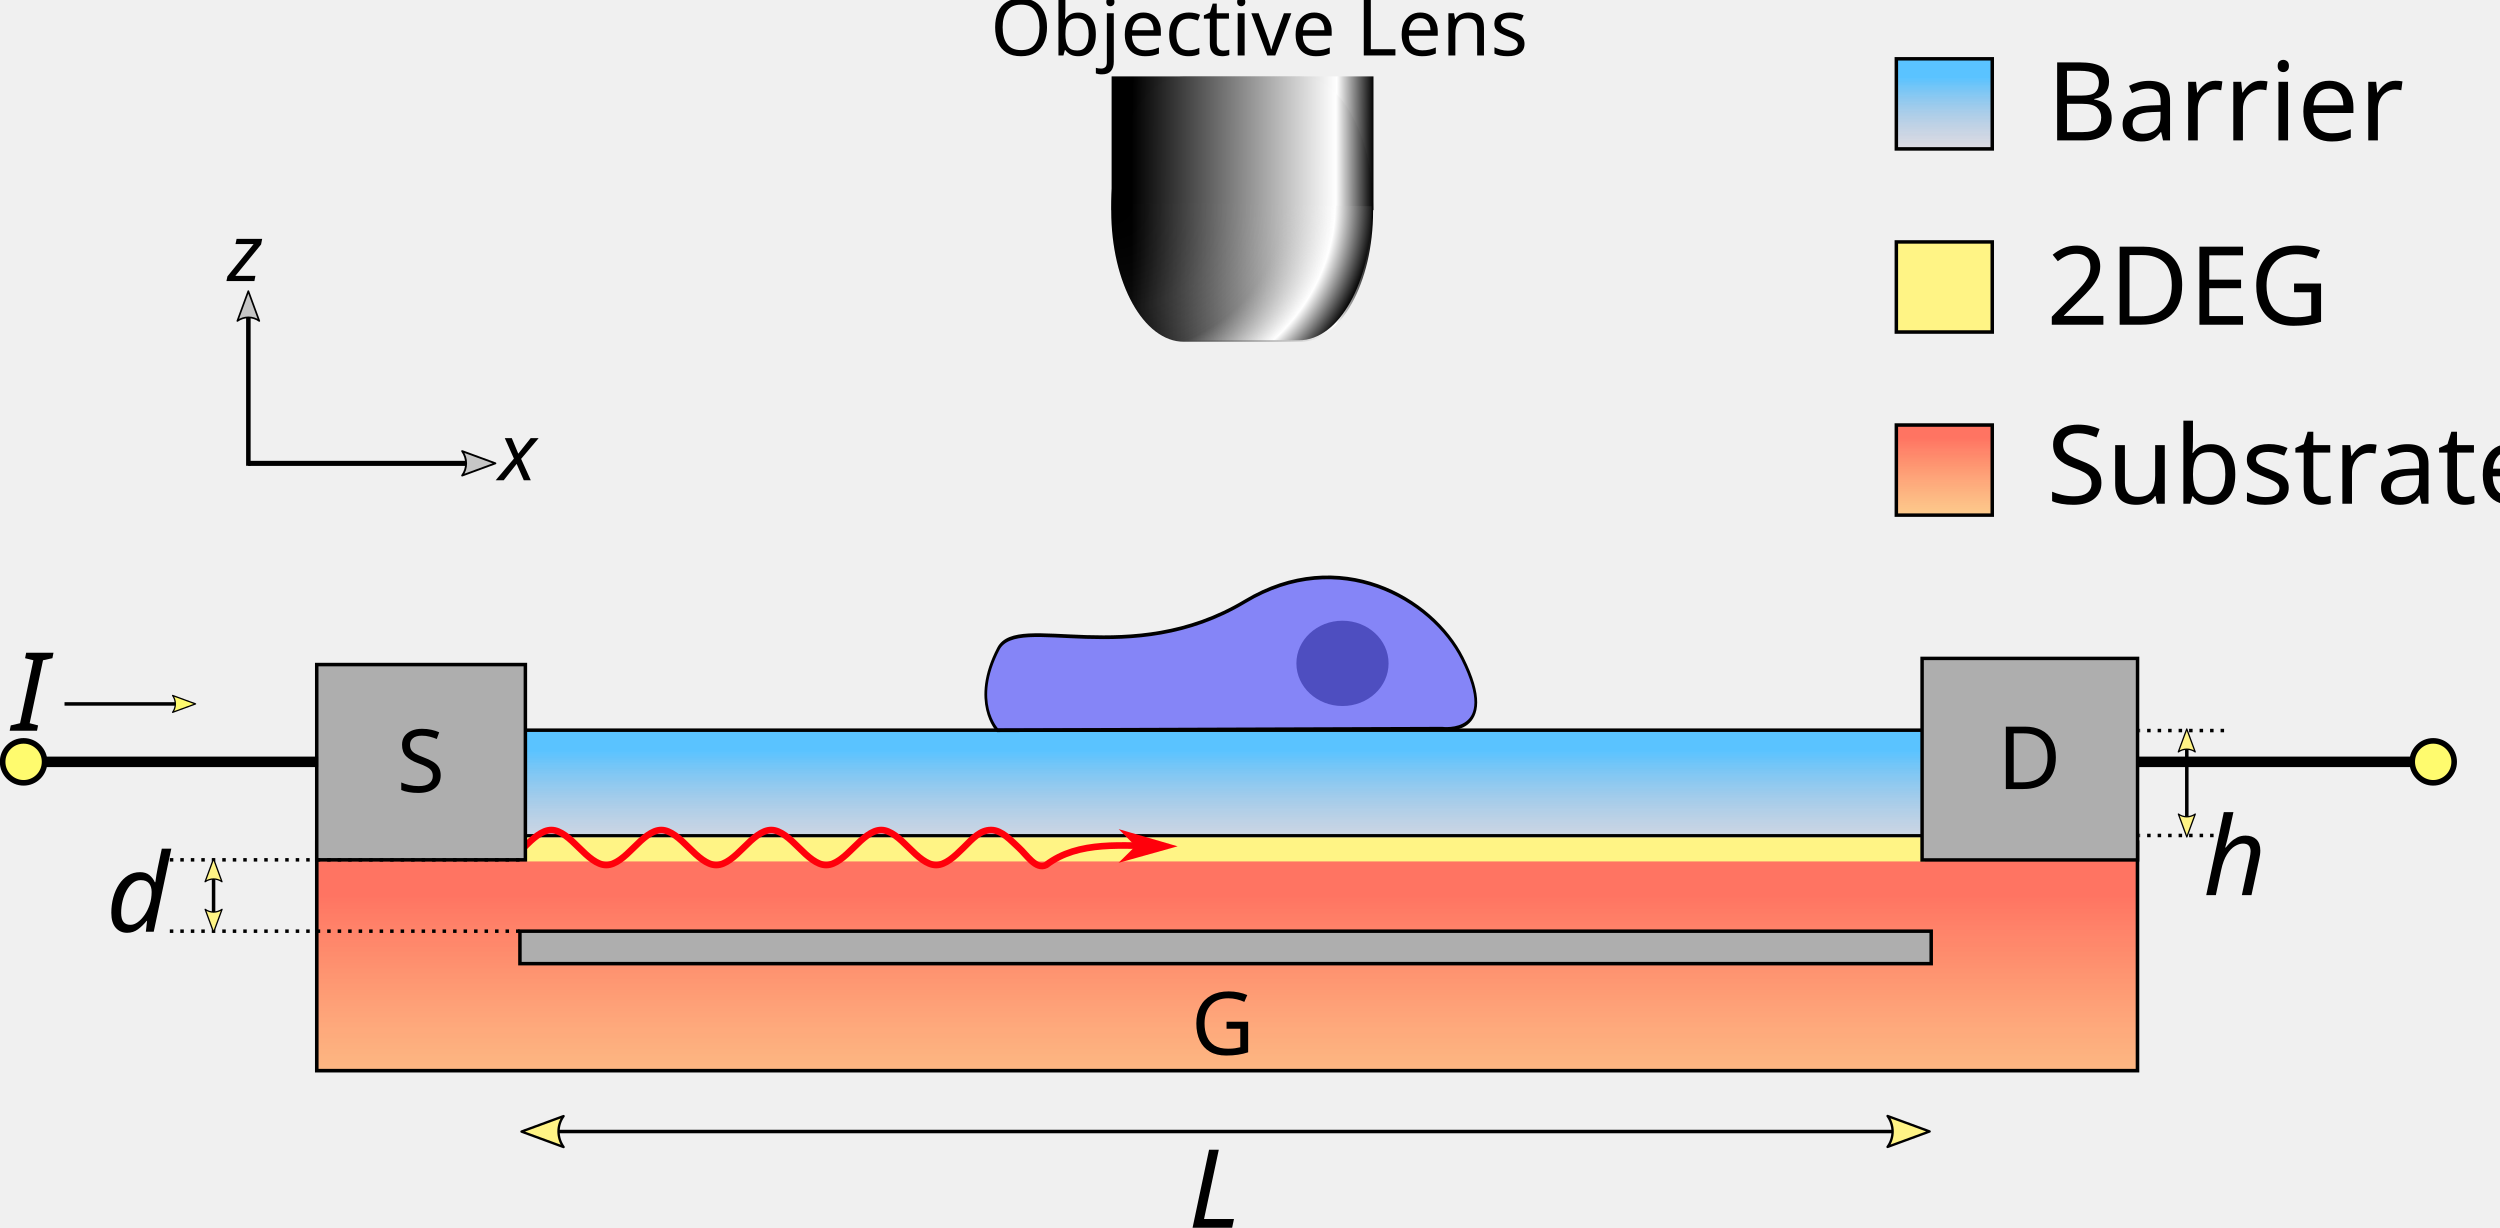
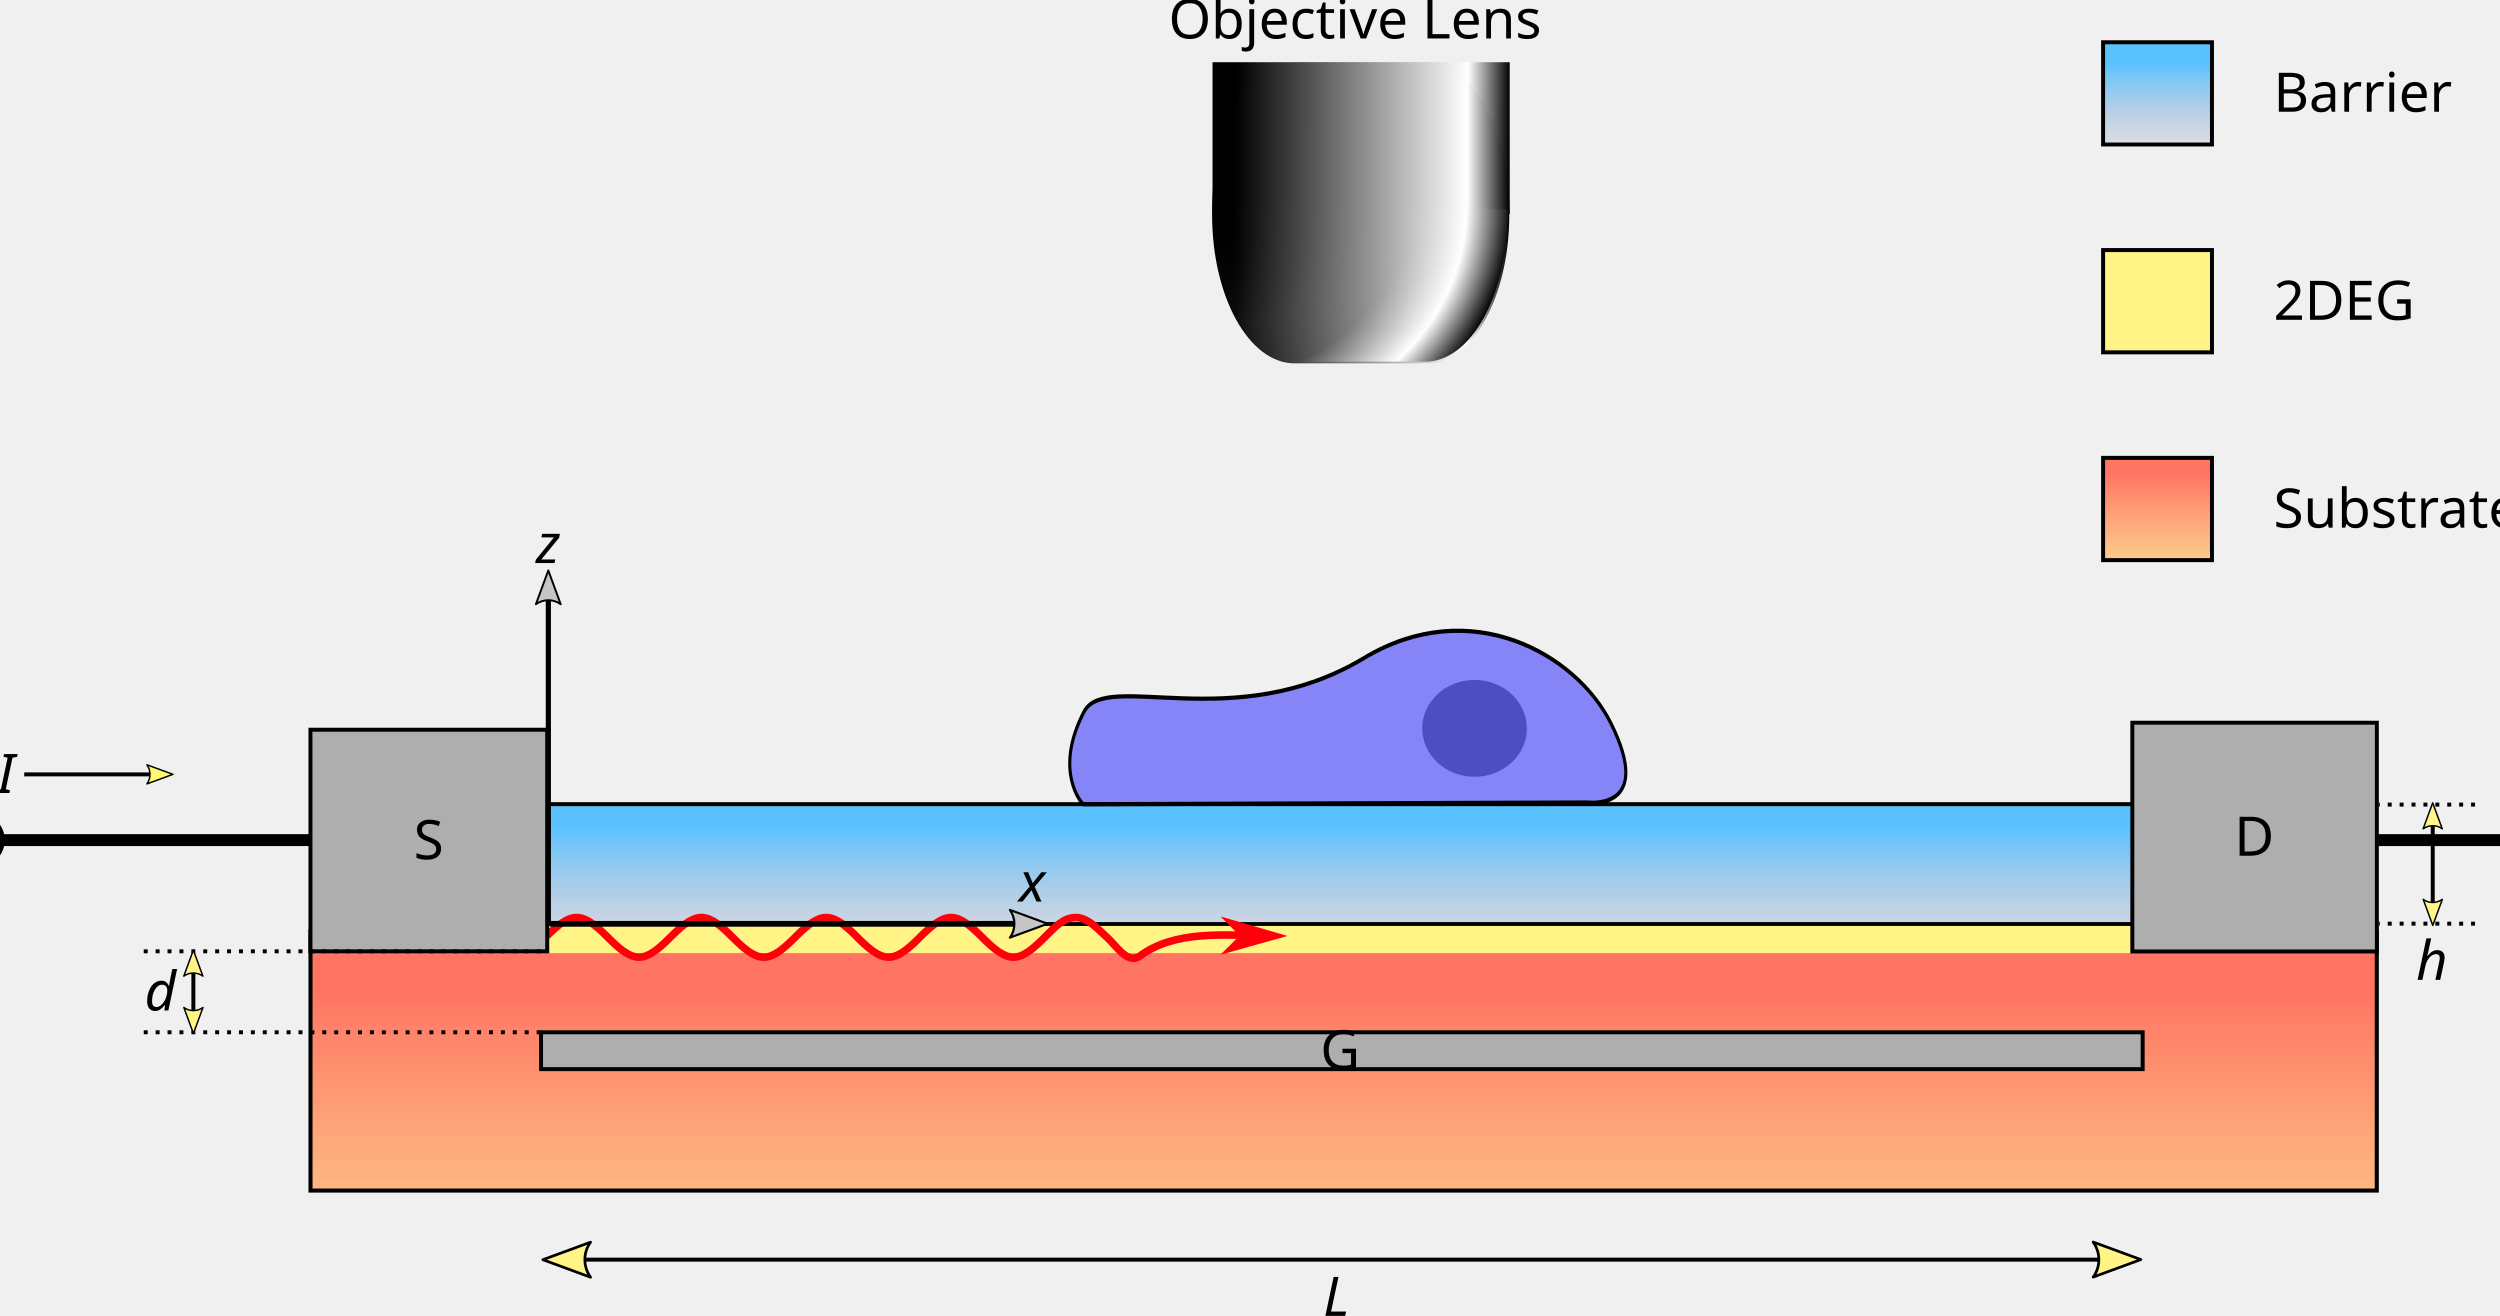
- <svg xmlns="http://www.w3.org/2000/svg" xmlns:xlink="http://www.w3.org/1999/xlink" width="201.762mm" height="99.086mm" viewBox="0 0 714.905 351.09" id="svg2" version="1.1">
+ <svg xmlns="http://www.w3.org/2000/svg" xmlns:xlink="http://www.w3.org/1999/xlink" width="177.784mm" height="93.577mm" viewBox="0 0 629.945 331.572" id="svg2" version="1.1">
  <defs id="defs4">
    <marker style="overflow:visible" id="marker27118" refX="0" refY="0" orient="auto">
      <path transform="scale(-0.6,-0.6)" d="M 8.719,4.034 -2.207,0.016 8.719,-4.002 c -1.745,2.372 -1.735,5.617 -6e-7,8.035 z" style="fill:#fff485;fill-opacity:1;fill-rule:evenodd;stroke:#000000;stroke-width:0.625;stroke-linejoin:round;stroke-opacity:1" id="path27120" />
    </marker>
    <marker style="overflow:visible" id="marker27114" refX="0" refY="0" orient="auto">
      <path transform="scale(0.6,0.6)" d="M 8.719,4.034 -2.207,0.016 8.719,-4.002 c -1.745,2.372 -1.735,5.617 -6e-7,8.035 z" style="fill:#fff485;fill-opacity:1;fill-rule:evenodd;stroke:#000000;stroke-width:0.625;stroke-linejoin:round;stroke-opacity:1" id="path27116" />
    </marker>
-     <marker orient="auto" refY="0.0" refX="0.0" id="Arrow2Lend" style="overflow:visible;">
-       <path id="path4307" style="fill-rule:evenodd;stroke-width:0.625;stroke-linejoin:round;stroke:#000000;stroke-opacity:1;fill:#fff485;fill-opacity:1" d="M 8.719,4.034 L -2.207,0.016 L 8.719,-4.002 C 6.973,-1.63 6.983,1.616 8.719,4.034 z " transform="scale(1.1) rotate(180) translate(1,0)" />
+     <marker orient="auto" refY="0" refX="0" id="Arrow2Lend" style="overflow:visible">
+       <path id="path4307" style="fill:#fff485;fill-opacity:1;fill-rule:evenodd;stroke:#000000;stroke-width:0.625;stroke-linejoin:round;stroke-opacity:1" d="M 8.719,4.034 -2.207,0.016 8.719,-4.002 c -1.745,2.372 -1.735,5.617 -6e-7,8.035 z" transform="matrix(-1.1,0,0,-1.1,-1.1,0)" />
    </marker>
-     <marker orient="auto" refY="0.0" refX="0.0" id="Arrow2Lstart" style="overflow:visible">
-       <path id="path4304" style="fill-rule:evenodd;stroke-width:0.625;stroke-linejoin:round;stroke:#000000;stroke-opacity:1;fill:#fff485;fill-opacity:1" d="M 8.719,4.034 L -2.207,0.016 L 8.719,-4.002 C 6.973,-1.63 6.983,1.616 8.719,4.034 z " transform="scale(1.1) translate(1,0)" />
+     <marker orient="auto" refY="0" refX="0" id="Arrow2Lstart" style="overflow:visible">
+       <path id="path4304" style="fill:#fff485;fill-opacity:1;fill-rule:evenodd;stroke:#000000;stroke-width:0.625;stroke-linejoin:round;stroke-opacity:1" d="M 8.719,4.034 -2.207,0.016 8.719,-4.002 c -1.745,2.372 -1.735,5.617 -6e-7,8.035 z" transform="matrix(1.1,0,0,1.1,1.1,0)" />
    </marker>
    <marker style="overflow:visible" id="marker8989" refX="0" refY="0" orient="auto">
      <path transform="scale(-0.6,-0.6)" d="M 8.719,4.034 -2.207,0.016 8.719,-4.002 c -1.745,2.372 -1.735,5.617 -6e-7,8.035 z" style="fill:#fffb6e;fill-opacity:1;fill-rule:evenodd;stroke:#000000;stroke-width:0.625;stroke-linejoin:round;stroke-opacity:1" id="path8991" />
    </marker>
    <marker style="overflow:visible" id="marker8355" refX="0" refY="0" orient="auto">
      <path transform="matrix(0.4,0,0,0.4,2.96,0.4)" style="fill:#fffb6e;fill-opacity:1;fill-rule:evenodd;stroke:#000000;stroke-width:1pt;stroke-opacity:1" d="m -2.5,-1 c 0,2.76 -2.24,5 -5,5 -2.76,0 -5,-2.24 -5,-5 0,-2.76 2.24,-5 5,-5 2.76,0 5,2.24 5,5 z" id="path8357" />
    </marker>
    <marker orient="auto" refY="0" refX="0" id="DotM" style="overflow:visible">
      <path id="path7659" d="m -2.5,-1 c 0,2.76 -2.24,5 -5,5 -2.76,0 -5,-2.24 -5,-5 0,-2.76 2.24,-5 5,-5 2.76,0 5,2.24 5,5 z" style="fill:#fffb6e;fill-opacity:1;fill-rule:evenodd;stroke:#000000;stroke-width:1pt;stroke-opacity:1" transform="matrix(0.4,0,0,0.4,2.96,0.4)" />
    </marker>
    <linearGradient id="linearGradient11605">
      <stop id="stop11607" offset="0" style="stop-color:#ff7462;stop-opacity:1" />
      <stop id="stop11609" offset="1" style="stop-color:#fff485;stop-opacity:0.725" />
    </linearGradient>
    <linearGradient id="linearGradient11599">
      <stop id="stop11601" offset="0" style="stop-color:#5ac3ff;stop-opacity:1" />
      <stop id="stop11603" offset="1" style="stop-color:#edb1b1;stop-opacity:0;" />
    </linearGradient>
    <marker orient="auto" refY="0" refX="0" id="Arrow2Mstart" style="overflow:visible">
      <path id="path7517" style="fill:#fff485;fill-opacity:1;fill-rule:evenodd;stroke:#000000;stroke-width:0.625;stroke-linejoin:round;stroke-opacity:1" d="M 8.719,4.034 -2.207,0.016 8.719,-4.002 c -1.745,2.372 -1.735,5.617 -6e-7,8.035 z" transform="scale(0.6,0.6)" />
    </marker>
    <marker orient="auto" refY="0" refX="0" id="Arrow2Mend" style="overflow:visible">
      <path id="path7520" style="fill:#fff485;fill-opacity:1;fill-rule:evenodd;stroke:#000000;stroke-width:0.625;stroke-linejoin:round;stroke-opacity:1" d="M 8.719,4.034 -2.207,0.016 8.719,-4.002 c -1.745,2.372 -1.735,5.617 -6e-7,8.035 z" transform="scale(-0.6,-0.6)" />
    </marker>
    <marker style="overflow:visible" id="marker9013" refX="0" refY="0" orient="auto">
      <path transform="matrix(-0.4,0,0,-0.4,-4,0)" style="fill:#ff000b;fill-opacity:1;fill-rule:evenodd;stroke:#ff000b;stroke-width:1pt;stroke-opacity:1" d="M 0,0 5,-5 -12.5,0 5,5 0,0 Z" id="path9015" />
    </marker>
    <clipPath id="clipPath">
      <rect y="449.875" x="210.454" height="16.456" width="188.66" id="rect6231" style="opacity:1;fill:#ffffff;fill-opacity:1;stroke:#000000;stroke-width:1;stroke-linecap:round;stroke-linejoin:miter;stroke-miterlimit:4;stroke-dasharray:none;stroke-dashoffset:0;stroke-opacity:1" />
    </clipPath>
    <linearGradient xlink:href="#linearGradient11599" id="linearGradient10084" x1="159.5" y1="358.219" x2="159.5" y2="405.144" gradientUnits="userSpaceOnUse" gradientTransform="matrix(1.007125,0,0,1.007125,-3.993587,10.31248)" />
    <radialGradient xlink:href="#linearGradient9134" id="radialGradient9126" cx="176.792" cy="299.735" fx="176.792" fy="299.735" r="37.498" gradientTransform="matrix(0.4401915,0.296369,-0.5650982,0.83933,294.4501,-13.37745)" gradientUnits="userSpaceOnUse" spreadMethod="pad" />
    <linearGradient id="linearGradient9134">
      <stop id="stop9136" offset="0" style="stop-color:#000000;stop-opacity:0;" />
      <stop style="stop-color:#000000;stop-opacity:0;" offset="0" id="stop9150" />
      <stop id="stop3228" offset="0.392" style="stop-color:#7f7f7f;stop-opacity:0.104;" />
      <stop style="stop-color:#bfbfbf;stop-opacity:0;" offset="0.562" id="stop3232" />
      <stop style="stop-color:#ffffff;stop-opacity:1;" offset="0.732" id="stop9138" />
      <stop style="stop-color:#000000;stop-opacity:1;" offset="0.863" id="stop9140" />
      <stop id="stop3222" offset="1" style="stop-color:#000000;stop-opacity:1;" />
      <stop id="stop9142" offset="1" style="stop-color:#000000;stop-opacity:1;" />
    </linearGradient>
    <radialGradient xlink:href="#linearGradient9134" id="radialGradient9153" gradientUnits="userSpaceOnUse" gradientTransform="matrix(2.352992,-3.0969694e-7,2.2448727e-7,2.055818,-420.6758,-310.1969)" cx="244.391" cy="298.888" fx="244.391" fy="298.888" r="37.443" />
    <linearGradient xlink:href="#linearGradient7556" id="linearGradient7174" x1="183.917" y1="310.351" x2="247.799" y2="310.351" gradientUnits="userSpaceOnUse" />
    <linearGradient id="linearGradient7556">
      <stop style="stop-color:#000000;stop-opacity:1;" offset="0" id="stop7558" />
      <stop id="stop8308" offset="0.142" style="stop-color:#ffffff;stop-opacity:1;" />
      <stop id="stop7566" offset="0.923" style="stop-color:#000000;stop-opacity:1;" />
      <stop style="stop-color:#000000;stop-opacity:1;" offset="1" id="stop7560" />
    </linearGradient>
    <linearGradient xlink:href="#linearGradient7556" id="linearGradient10129" gradientUnits="userSpaceOnUse" x1="172.804" y1="310.043" x2="247.689" y2="310.351" />
    <linearGradient xlink:href="#linearGradient7556" id="linearGradient10131" gradientUnits="userSpaceOnUse" x1="172.914" y1="310.303" x2="247.799" y2="310.351" />
    <linearGradient xlink:href="#linearGradient11605" id="linearGradient8075" x1="99.954" y1="412.43" x2="99.954" y2="520.394" gradientUnits="userSpaceOnUse" gradientTransform="translate(-0.3470599,0)" />
    <linearGradient xlink:href="#linearGradient11599" id="linearGradient11593" x1="604.209" y1="560.896" x2="635.963" y2="560.896" gradientUnits="userSpaceOnUse" gradientTransform="translate(-425.6949,-1126.426)" />
    <linearGradient xlink:href="#linearGradient11605" id="linearGradient11629" gradientUnits="userSpaceOnUse" gradientTransform="translate(-320.9677,-1126.426)" x1="602.547" y1="560.896" x2="638.456" y2="560.896" />
    <marker orient="auto" refY="0" refX="0" id="Arrow2Mend-9" style="overflow:visible">
      <path id="path6178" style="fill:#c6c6c6;fill-opacity:1;fill-rule:evenodd;stroke:#000000;stroke-width:0.625;stroke-linejoin:round;stroke-opacity:1" d="M 8.719,4.034 -2.207,0.016 8.719,-4.002 c -1.745,2.372 -1.735,5.617 -6e-7,8.035 z" transform="scale(-0.6,-0.6)" />
    </marker>
    <marker orient="auto" refY="0" refX="0" id="Arrow2Mstart-3" style="overflow:visible">
      <path id="path6175-2" style="fill:#c6c6c6;fill-opacity:1;fill-rule:evenodd;stroke:#000000;stroke-width:0.625;stroke-linejoin:round;stroke-opacity:1" d="M 8.719,4.034 -2.207,0.016 8.719,-4.002 c -1.745,2.372 -1.735,5.617 -6e-7,8.035 z" transform="scale(0.6,0.6)" />
    </marker>
  </defs>
-   <g transform="translate(-9.534556,-156.3818)" id="layer1">
+   <g transform="translate(-21.88068,-162.5505)" id="layer1">
    <rect y="397.218" x="100.119" height="65.333" width="520.658" id="rect9942" style="opacity:1;fill:url(#linearGradient8075);fill-opacity:1;stroke:#000000;stroke-width:1.025;stroke-linecap:round;stroke-linejoin:miter;stroke-miterlimit:4;stroke-dasharray:none;stroke-dashoffset:0;stroke-opacity:1" />
    <rect style="opacity:1;fill:url(#linearGradient10084);fill-opacity:1;stroke:#000000;stroke-width:1.007;stroke-linecap:butt;stroke-linejoin:miter;stroke-miterlimit:4;stroke-dasharray:none;stroke-dashoffset:0;stroke-opacity:1" id="rect10068" width="402.85" height="30.214" x="157.146" y="365.185" />
    <path id="path4513" d="" style="opacity:1;fill:#885e00;fill-opacity:1;stroke:#000000;stroke-width:0.416;stroke-linecap:round;stroke-linejoin:miter;stroke-miterlimit:4;stroke-dasharray:none;stroke-dashoffset:0;stroke-opacity:1" />
    <rect style="opacity:1;fill:#fff485;fill-opacity:1;stroke:none;stroke-width:0.98;stroke-linecap:round;stroke-linejoin:miter;stroke-miterlimit:4;stroke-dasharray:none;stroke-dashoffset:0;stroke-opacity:1" id="rect6229" width="400.02" height="6.847" x="159.99" y="395.87" />
    <path transform="translate(-51.13208,-59.36024)" style="opacity:1;fill:none;fill-opacity:1;stroke:#ff000b;stroke-width:1.9;stroke-linecap:butt;stroke-linejoin:miter;stroke-miterlimit:4;stroke-dasharray:none;stroke-dashoffset:0;stroke-opacity:1;marker-end:url(#marker9013)" d="m 210.454,458.103 c 2.62,-2.62 5.241,-5.002 7.861,-5.004 2.62,-0.002 5.241,2.384 7.861,5.004 2.62,2.62 5.241,5.002 7.861,5.004 2.62,0.002 5.241,-2.384 7.861,-5.004 2.62,-2.62 5.241,-5.002 7.861,-5.004 2.62,-0.002 5.241,2.384 7.861,5.004 2.62,2.62 5.241,5.002 7.861,5.004 2.62,0.002 5.241,-2.384 7.861,-5.004 2.62,-2.62 5.241,-5.002 7.861,-5.004 2.62,-0.002 5.241,2.384 7.861,5.004 2.62,2.62 5.241,5.002 7.861,5.004 2.62,0.002 5.241,-2.384 7.861,-5.004 2.62,-2.62 5.241,-5.002 7.861,-5.004 2.62,-0.002 5.241,2.384 7.861,5.004 2.62,2.62 5.241,5.002 7.861,5.004 2.62,0.002 5.241,-2.384 7.861,-5.004 2.62,-2.62 4.755,-5.004 7.861,-5.004 3.106,0 5.755,3.116 7.861,5.004 2.313,2.074 4.911,6.438 7.861,5.004 9.299,-7.132 22.04,-5.436 33.868,-5.372" title="sin(x)" clip-path="url(#clipPath)" id="path9011" />
    <path style="fill:#fff485;fill-opacity:1;fill-rule:evenodd;stroke:#000000;stroke-width:1px;stroke-linecap:square;stroke-linejoin:miter;stroke-opacity:1;marker-start:url(#Arrow2Lstart);marker-end:url(#Arrow2Lend)" d="m 160,479.951 400,0" id="path10086" />
    <rect style="opacity:1;fill:#aeaeae;fill-opacity:1;stroke:#000000;stroke-width:1;stroke-linecap:square;stroke-linejoin:miter;stroke-miterlimit:4;stroke-dasharray:none;stroke-dashoffset:0;stroke-opacity:1" id="rect4280" width="403.571" height="9.286" x="158.214" y="422.661" />
    <rect y="346.426" x="100.107" height="55.834" width="59.666" id="rect4136" style="opacity:1;fill:#aeaeae;fill-opacity:1;stroke:#000000;stroke-width:1;stroke-linecap:round;stroke-linejoin:miter;stroke-miterlimit:4;stroke-dasharray:none;stroke-dashoffset:0;stroke-opacity:1" />
    <path id="path4723" d="m 559.181,373.479 0,-28.818 30.806,0 30.806,0 0,28.818 0,28.818 -30.806,0 -30.806,0 0,-28.818 z" style="opacity:1;fill:#aeaeae;fill-opacity:1;stroke:#000000;stroke-width:0.994;stroke-linecap:round;stroke-linejoin:miter;stroke-miterlimit:4;stroke-dasharray:none;stroke-dashoffset:0;stroke-opacity:1" />
    <g id="g5091" transform="matrix(1.483388,0,0,2.013946,-265.2836,-1081.913)">
      <ellipse ry="6.057" rx="8.885" cy="709.052" cx="444.063" id="path4120" style="fill:#8d8d8d;fill-opacity:1;stroke:none;stroke-opacity:1" />
      <path id="path4118" d="m 377.554,718.548 85.719,-0.218 c 0,0 11.47,1.136 3.917,-9.965 -5.846,-8.593 -23.778,-16.139 -41.906,-8.109 -22.065,9.775 -43.825,1.441 -47.556,6.716 -5.357,7.574 -0.175,11.576 -0.175,11.576 z" style="fill:#0000ff;fill-opacity:0.447;fill-rule:evenodd;stroke:#000000;stroke-width:0.528px;stroke-linecap:butt;stroke-linejoin:miter;stroke-opacity:1" />
    </g>
    <g id="g144475" transform="translate(108.1414,-62.29886)">
      <g style="fill:url(#linearGradient7174);fill-opacity:1;stroke:none;stroke-opacity:1" transform="matrix(-1,0,0,-1,466.9601,588.8188)" id="g2166">
        <rect style="fill:url(#linearGradient10129);fill-opacity:1;stroke:none;stroke-opacity:1" id="rect2160" width="74.885" height="38.251" x="172.804" y="310.042" ry="0" />
        <rect ry="37.443" y="272.41" x="172.914" height="75.786" width="74.885" id="rect2164" style="fill:url(#linearGradient10131);fill-opacity:1;stroke:none;stroke-opacity:1" rx="20.774" />
      </g>
      <g id="g8145" transform="matrix(-1,0,0,-1,373.1155,581.4101)" style="fill:url(#radialGradient9126);fill-opacity:1;stroke:none;stroke-opacity:1">
        <path id="rect8149" d="m 100.263,265.425 33.337,0 c 11.509,0 20.388,17.085 20.388,37.829 l -0.039,1.016 c -29.211,0.961 -35.518,-0.229 -74.461,-0.502 l 0,-0.901 c 0,-20.743 9.265,-37.443 20.774,-37.443 z" style="fill:url(#radialGradient9153)" />
      </g>
    </g>
    <rect style="opacity:1;fill:url(#linearGradient11593);fill-opacity:1;stroke:#000000;stroke-width:1;stroke-linecap:butt;stroke-linejoin:miter;stroke-miterlimit:4;stroke-dasharray:none;stroke-dashoffset:0;stroke-opacity:1" id="rect11585" width="25.766" height="27.429" x="173.196" y="-579.245" transform="matrix(0,1,-1,0,0,0)" />
    <rect transform="matrix(0,1,-1,0,0,0)" y="-579.245" x="225.56" height="27.429" width="25.766" id="rect11595" style="opacity:1;fill:#fff485;fill-opacity:1;stroke:#000000;stroke-width:1;stroke-linecap:butt;stroke-linejoin:miter;stroke-miterlimit:4;stroke-dasharray:none;stroke-dashoffset:0;stroke-opacity:1" />
    <rect style="opacity:1;fill:url(#linearGradient11629);fill-opacity:1;stroke:#000000;stroke-width:1;stroke-linecap:butt;stroke-linejoin:miter;stroke-miterlimit:4;stroke-dasharray:none;stroke-dashoffset:0;stroke-opacity:1" id="rect11623" width="25.766" height="27.429" x="277.923" y="-579.245" transform="matrix(0,1,-1,0,0,0)" />
    <path style="fill:#fffb6e;fill-opacity:1;fill-rule:evenodd;stroke:#000000;stroke-width:3;stroke-linecap:butt;stroke-linejoin:miter;stroke-miterlimit:4;stroke-dasharray:none;stroke-opacity:1;marker-end:url(#DotM)" d="m 100.494,374.24 -84.329,0" id="path7589" />
    <path id="path8353" d="m 621.127,374.24 84.329,0" style="fill:#fffb6e;fill-opacity:1;fill-rule:evenodd;stroke:#000000;stroke-width:3;stroke-linecap:butt;stroke-linejoin:miter;stroke-miterlimit:4;stroke-dasharray:none;stroke-opacity:1;marker-end:url(#marker8355)" />
    <path style="fill:#fffb6e;fill-opacity:1;fill-rule:evenodd;stroke:#000000;stroke-width:1px;stroke-linecap:butt;stroke-linejoin:miter;stroke-opacity:1;marker-end:url(#marker8989)" d="m 27.986,357.678 36.141,0" id="path8981" />
    <path id="path8209" d="m 634.875,366.166 0,28.236" style="fill:#fff485;fill-opacity:1;fill-rule:evenodd;stroke:#000000;stroke-width:1;stroke-linecap:butt;stroke-linejoin:miter;stroke-miterlimit:4;stroke-dasharray:none;stroke-opacity:1;marker-start:url(#Arrow2Mstart);marker-end:url(#Arrow2Mend)" />
-     <path style="fill:#c6c6c6;fill-opacity:1;stroke:#000000;stroke-width:1.299;stroke-miterlimit:4;stroke-dasharray:none;stroke-dashoffset:0;stroke-opacity:1;marker-start:url(#Arrow2Mstart-3)" d="m 80.558,241.362 0,48.216" id="path3161" />
-     <path style="fill:#c6c6c6;fill-opacity:1;stroke:#000000;stroke-width:1.45;stroke-miterlimit:4;stroke-dasharray:none;stroke-dashoffset:0;stroke-opacity:1;marker-end:url(#Arrow2Mend-9)" d="m 80.501,288.888 68.775,0" id="path3163" />
-     <path style="color:#000000;clip-rule:nonzero;display:inline;overflow:visible;visibility:visible;opacity:1;isolation:auto;mix-blend-mode:normal;color-interpolation:sRGB;color-interpolation-filters:linearRGB;solid-color:#000000;solid-opacity:1;fill:#c6c6c6;fill-opacity:1;fill-rule:evenodd;stroke:#000000;stroke-width:1;stroke-linecap:butt;stroke-linejoin:miter;stroke-miterlimit:4;stroke-dasharray:1,2;stroke-dashoffset:0;stroke-opacity:1;color-rendering:auto;image-rendering:auto;shape-rendering:auto;text-rendering:auto;enable-background:accumulate" d="m 158.097,422.661 -101.015,0" id="path16874" />
-     <path id="path16876" d="m 158.097,402.26 -101.015,0" style="color:#000000;clip-rule:nonzero;display:inline;overflow:visible;visibility:visible;opacity:1;isolation:auto;mix-blend-mode:normal;color-interpolation:sRGB;color-interpolation-filters:linearRGB;solid-color:#000000;solid-opacity:1;fill:#c6c6c6;fill-opacity:1;fill-rule:evenodd;stroke:#000000;stroke-width:1;stroke-linecap:butt;stroke-linejoin:miter;stroke-miterlimit:4;stroke-dasharray:1,2;stroke-dashoffset:0;stroke-opacity:1;color-rendering:auto;image-rendering:auto;shape-rendering:auto;text-rendering:auto;enable-background:accumulate" />
+     <path style="fill:#c6c6c6;fill-opacity:1;stroke:#000000;stroke-width:1.299;stroke-miterlimit:4;stroke-dasharray:none;stroke-dashoffset:0;stroke-opacity:1;marker-start:url(#Arrow2Mstart-3)" d="m 160.053,308.011 0,87.664" id="path3161" />
+     <path style="fill:#c6c6c6;fill-opacity:1;stroke:#000000;stroke-width:1.45;stroke-miterlimit:4;stroke-dasharray:none;stroke-dashoffset:0;stroke-opacity:1;marker-end:url(#Arrow2Mend-9)" d="m 160.501,395.331 123.433,0" id="path3163" />
+     <path style="color:#000000;clip-rule:nonzero;display:inline;overflow:visible;visibility:visible;opacity:1;isolation:auto;mix-blend-mode:normal;color-interpolation:sRGB;color-interpolation-filters:linearRGB;solid-color:#000000;solid-opacity:1;fill:#c6c6c6;fill-opacity:1;fill-rule:evenodd;stroke:#000000;stroke-width:1;stroke-linecap:butt;stroke-linejoin:miter;stroke-miterlimit:4;stroke-dasharray:1, 2;stroke-dashoffset:0;stroke-opacity:1;color-rendering:auto;image-rendering:auto;shape-rendering:auto;text-rendering:auto;enable-background:accumulate" d="m 158.097,422.661 -101.015,0" id="path16874" />
+     <path id="path16876" d="m 158.097,402.26 -101.015,0" style="color:#000000;clip-rule:nonzero;display:inline;overflow:visible;visibility:visible;opacity:1;isolation:auto;mix-blend-mode:normal;color-interpolation:sRGB;color-interpolation-filters:linearRGB;solid-color:#000000;solid-opacity:1;fill:#c6c6c6;fill-opacity:1;fill-rule:evenodd;stroke:#000000;stroke-width:1;stroke-linecap:butt;stroke-linejoin:miter;stroke-miterlimit:4;stroke-dasharray:1, 2;stroke-dashoffset:0;stroke-opacity:1;color-rendering:auto;image-rendering:auto;shape-rendering:auto;text-rendering:auto;enable-background:accumulate" />
    <path style="fill:#fff485;fill-opacity:1;fill-rule:evenodd;stroke:#000000;stroke-width:1;stroke-linecap:butt;stroke-linejoin:miter;stroke-miterlimit:4;stroke-dasharray:none;stroke-opacity:1;marker-start:url(#marker27114);marker-end:url(#marker27118)" d="m 70.607,403.289 0,18.36" id="path27108" />
    <path id="path40242" d="m 645.535,395.292 -24.245,0" style="color:#000000;clip-rule:nonzero;display:inline;overflow:visible;visibility:visible;opacity:1;isolation:auto;mix-blend-mode:normal;color-interpolation:sRGB;color-interpolation-filters:linearRGB;solid-color:#000000;solid-opacity:1;fill:#c6c6c6;fill-opacity:1;fill-rule:evenodd;stroke:#000000;stroke-width:1;stroke-linecap:butt;stroke-linejoin:miter;stroke-miterlimit:4;stroke-dasharray:1, 2;stroke-dashoffset:0;stroke-opacity:1;color-rendering:auto;image-rendering:auto;shape-rendering:auto;text-rendering:auto;enable-background:accumulate" />
    <path style="color:#000000;clip-rule:nonzero;display:inline;overflow:visible;visibility:visible;opacity:1;isolation:auto;mix-blend-mode:normal;color-interpolation:sRGB;color-interpolation-filters:linearRGB;solid-color:#000000;solid-opacity:1;fill:#c6c6c6;fill-opacity:1;fill-rule:evenodd;stroke:#000000;stroke-width:1;stroke-linecap:butt;stroke-linejoin:miter;stroke-miterlimit:4;stroke-dasharray:1, 2;stroke-dashoffset:0;stroke-opacity:1;color-rendering:auto;image-rendering:auto;shape-rendering:auto;text-rendering:auto;enable-background:accumulate" d="m 645.535,365.292 -24.245,0" id="path40244" />
-     <text id="text11611" y="196.533" x="594.771" style="font-style:normal;font-variant:normal;font-weight:500;font-stretch:normal;font-size:17.5px;line-height:106%;font-family:'CMU Serif';-inkscape-font-specification:'CMU Serif, Medium';text-align:start;letter-spacing:0px;word-spacing:0px;writing-mode:lr-tb;text-anchor:start;fill:#000000;fill-opacity:1;stroke:none;stroke-width:1px;stroke-linecap:butt;stroke-linejoin:miter;stroke-opacity:1" xml:space="preserve">
-       <tspan style="font-style:normal;font-variant:normal;font-weight:500;font-stretch:normal;font-size:31.25px;font-family:'CMU Serif';-inkscape-font-specification:'CMU Serif Medium'" y="196.533" x="594.771" id="tspan11613">Barrier</tspan>
+     <text id="text11611" y="190.699" x="594.771" style="font-style:normal;font-variant:normal;font-weight:500;font-stretch:normal;font-size:17.5px;line-height:106%;font-family:'CMU Serif';-inkscape-font-specification:'CMU Serif, Medium';text-align:start;letter-spacing:0px;word-spacing:0px;writing-mode:lr-tb;text-anchor:start;fill:#000000;fill-opacity:1;stroke:none;stroke-width:1px;stroke-linecap:butt;stroke-linejoin:miter;stroke-opacity:1" xml:space="preserve">
+       <tspan style="font-style:normal;font-variant:normal;font-weight:500;font-stretch:normal;font-size:13.75px;font-family:'CMU Serif';-inkscape-font-specification:'CMU Serif Medium'" y="190.699" x="594.771" id="tspan11613">Barrier</tspan>
    </text>
-     <text xml:space="preserve" style="font-style:normal;font-variant:normal;font-weight:500;font-stretch:normal;font-size:17.5px;line-height:106%;font-family:'CMU Serif';-inkscape-font-specification:'CMU Serif, Medium';text-align:start;letter-spacing:0px;word-spacing:0px;writing-mode:lr-tb;text-anchor:start;fill:#000000;fill-opacity:1;stroke:none;stroke-width:1px;stroke-linecap:butt;stroke-linejoin:miter;stroke-opacity:1" x="594.771" y="249.236" id="text11615">
-       <tspan id="tspan11617" x="594.771" y="249.236" style="font-style:normal;font-variant:normal;font-weight:500;font-stretch:normal;font-size:31.25px;font-family:'CMU Serif';-inkscape-font-specification:'CMU Serif Medium'">2DEG</tspan>
+     <text xml:space="preserve" style="font-style:normal;font-variant:normal;font-weight:500;font-stretch:normal;font-size:17.5px;line-height:106%;font-family:'CMU Serif';-inkscape-font-specification:'CMU Serif, Medium';text-align:start;letter-spacing:0px;word-spacing:0px;writing-mode:lr-tb;text-anchor:start;fill:#000000;fill-opacity:1;stroke:none;stroke-width:1px;stroke-linecap:butt;stroke-linejoin:miter;stroke-opacity:1" x="594.771" y="243.139" id="text11615">
+       <tspan id="tspan11617" x="594.771" y="243.139" style="font-style:normal;font-variant:normal;font-weight:500;font-stretch:normal;font-size:13.75px;font-family:'CMU Serif';-inkscape-font-specification:'CMU Serif Medium'">2DEG</tspan>
    </text>
-     <text id="text11625" y="300.43" x="594.771" style="font-style:normal;font-variant:normal;font-weight:500;font-stretch:normal;font-size:17.5px;line-height:106%;font-family:'CMU Serif';-inkscape-font-specification:'CMU Serif, Medium';text-align:start;letter-spacing:0px;word-spacing:0px;writing-mode:lr-tb;text-anchor:start;fill:#000000;fill-opacity:1;stroke:none;stroke-width:1px;stroke-linecap:butt;stroke-linejoin:miter;stroke-opacity:1" xml:space="preserve">
-       <tspan style="font-style:normal;font-variant:normal;font-weight:500;font-stretch:normal;font-size:31.25px;font-family:'CMU Serif';-inkscape-font-specification:'CMU Serif Medium'" y="300.43" x="594.771" id="tspan11627">Substrate</tspan>
+     <text id="text11625" y="295.502" x="594.771" style="font-style:normal;font-variant:normal;font-weight:500;font-stretch:normal;font-size:17.5px;line-height:106%;font-family:'CMU Serif';-inkscape-font-specification:'CMU Serif, Medium';text-align:start;letter-spacing:0px;word-spacing:0px;writing-mode:lr-tb;text-anchor:start;fill:#000000;fill-opacity:1;stroke:none;stroke-width:1px;stroke-linecap:butt;stroke-linejoin:miter;stroke-opacity:1" xml:space="preserve">
+       <tspan style="font-style:normal;font-variant:normal;font-weight:500;font-stretch:normal;font-size:13.75px;font-family:'CMU Serif';-inkscape-font-specification:'CMU Serif Medium'" y="295.502" x="594.771" id="tspan11627">Substrate</tspan>
    </text>
-     <text id="text6194" y="382.88" x="123.002" style="font-style:normal;font-variant:normal;font-weight:500;font-stretch:normal;font-size:25px;line-height:106%;font-family:'CMU Serif';-inkscape-font-specification:'CMU Serif, Medium';text-align:start;letter-spacing:0px;word-spacing:0px;writing-mode:lr-tb;text-anchor:start;fill:#000000;fill-opacity:1;stroke:none;stroke-width:1px;stroke-linecap:butt;stroke-linejoin:miter;stroke-opacity:1" xml:space="preserve">
-       <tspan style="font-style:normal;font-variant:normal;font-weight:500;font-stretch:normal;font-size:25px;font-family:'CMU Serif';-inkscape-font-specification:'CMU Serif Medium';fill:#000000;fill-opacity:1;stroke:none;stroke-width:1.124px;stroke-opacity:1" y="382.88" x="123.002" id="tspan6196">S</tspan>
+     <text id="text6194" y="379.038" x="126.124" style="font-style:normal;font-variant:normal;font-weight:500;font-stretch:normal;font-size:25px;line-height:106%;font-family:'CMU Serif';-inkscape-font-specification:'CMU Serif, Medium';text-align:start;letter-spacing:0px;word-spacing:0px;writing-mode:lr-tb;text-anchor:start;fill:#000000;fill-opacity:1;stroke:none;stroke-width:1px;stroke-linecap:butt;stroke-linejoin:miter;stroke-opacity:1" xml:space="preserve">
+       <tspan style="font-style:normal;font-variant:normal;font-weight:500;font-stretch:normal;font-size:13.75px;font-family:'CMU Serif';-inkscape-font-specification:'CMU Serif Medium';fill:#000000;fill-opacity:1;stroke:none;stroke-width:1.124px;stroke-opacity:1" y="379.038" x="126.124" id="tspan6196">S</tspan>
    </text>
-     <text xml:space="preserve" style="font-style:normal;font-variant:normal;font-weight:500;font-stretch:normal;font-size:25px;line-height:106%;font-family:'CMU Serif';-inkscape-font-specification:'CMU Serif, Medium';text-align:start;letter-spacing:0px;word-spacing:0px;writing-mode:lr-tb;text-anchor:start;fill:#000000;fill-opacity:1;stroke:none;stroke-width:1px;stroke-linecap:butt;stroke-linejoin:miter;stroke-opacity:1" x="580.712" y="382.017" id="text6202">
-       <tspan id="tspan6204" x="580.712" y="382.017" style="font-style:normal;font-variant:normal;font-weight:500;font-stretch:normal;font-size:25px;font-family:'CMU Serif';-inkscape-font-specification:'CMU Serif Medium';fill:#000000;fill-opacity:1;stroke:none;stroke-width:1.028px;stroke-opacity:1">D</tspan>
+     <text xml:space="preserve" style="font-style:normal;font-variant:normal;font-weight:500;font-stretch:normal;font-size:25px;line-height:106%;font-family:'CMU Serif';-inkscape-font-specification:'CMU Serif, Medium';text-align:start;letter-spacing:0px;word-spacing:0px;writing-mode:lr-tb;text-anchor:start;fill:#000000;fill-opacity:1;stroke:none;stroke-width:1px;stroke-linecap:butt;stroke-linejoin:miter;stroke-opacity:1" x="584.886" y="378.175" id="text6202">
+       <tspan id="tspan6204" x="584.886" y="378.175" style="font-style:normal;font-variant:normal;font-weight:500;font-stretch:normal;font-size:13.75px;font-family:'CMU Serif';-inkscape-font-specification:'CMU Serif Medium';fill:#000000;fill-opacity:1;stroke:none;stroke-width:1.028px;stroke-opacity:1">D</tspan>
    </text>
-     <text xml:space="preserve" style="font-style:normal;font-variant:normal;font-weight:500;font-stretch:normal;font-size:17.5px;line-height:106%;font-family:'CMU Serif';-inkscape-font-specification:'CMU Serif, Medium';text-align:start;letter-spacing:0px;word-spacing:0px;writing-mode:lr-tb;text-anchor:start;fill:#000000;fill-opacity:1;stroke:none;stroke-width:1px;stroke-linecap:butt;stroke-linejoin:miter;stroke-opacity:1" x="349.281" y="507.472" id="text10298">
-       <tspan id="tspan10300" x="349.281" y="507.472" style="font-style:italic;font-variant:normal;font-weight:500;font-stretch:normal;font-size:31.25px;font-family:'CMU Serif';-inkscape-font-specification:'CMU Serif Medium Italic'">L</tspan>
+     <text xml:space="preserve" style="font-style:normal;font-variant:normal;font-weight:500;font-stretch:normal;font-size:17.5px;line-height:106%;font-family:'CMU Serif';-inkscape-font-specification:'CMU Serif, Medium';text-align:start;letter-spacing:0px;word-spacing:0px;writing-mode:lr-tb;text-anchor:start;fill:#000000;fill-opacity:1;stroke:none;stroke-width:1px;stroke-linecap:butt;stroke-linejoin:miter;stroke-opacity:1" x="355.284" y="494.123" id="text10298">
+       <tspan id="tspan10300" x="355.284" y="494.123" style="font-style:italic;font-variant:normal;font-weight:500;font-stretch:normal;font-size:13.75px;font-family:'CMU Serif';-inkscape-font-specification:'CMU Serif Medium Italic'">L</tspan>
    </text>
-     <text xml:space="preserve" style="font-style:normal;font-variant:normal;font-weight:500;font-stretch:normal;font-size:22.5px;line-height:106%;font-family:'CMU Serif';-inkscape-font-specification:'CMU Serif, Medium';text-align:start;letter-spacing:0px;word-spacing:0px;writing-mode:lr-tb;text-anchor:start;fill:#000000;fill-opacity:1;stroke:none;stroke-width:1px;stroke-linecap:butt;stroke-linejoin:miter;stroke-opacity:1" x="292.736" y="172.244" id="text144482">
-       <tspan id="tspan144484" x="292.736" y="172.244">Objective Lens</tspan>
+     <text xml:space="preserve" style="font-style:normal;font-variant:normal;font-weight:500;font-stretch:normal;font-size:22.5px;line-height:106%;font-family:'CMU Serif';-inkscape-font-specification:'CMU Serif, Medium';text-align:start;letter-spacing:0px;word-spacing:0px;writing-mode:lr-tb;text-anchor:start;fill:#000000;fill-opacity:1;stroke:none;stroke-width:1px;stroke-linecap:butt;stroke-linejoin:miter;stroke-opacity:1" x="316.329" y="172.244" id="text144482">
+       <tspan id="tspan144484" x="316.329" y="172.244" style="font-size:13.75px">Objective Lens</tspan>
    </text>
-     <text xml:space="preserve" style="font-style:normal;font-variant:normal;font-weight:500;font-stretch:normal;font-size:22.5px;line-height:106%;font-family:'CMU Serif';-inkscape-font-specification:'CMU Serif, Medium';text-align:start;letter-spacing:0px;word-spacing:0px;writing-mode:lr-tb;text-anchor:start;fill:#000000;fill-opacity:1;stroke:none;stroke-width:1px;stroke-linecap:butt;stroke-linejoin:miter;stroke-opacity:1" x="12.927" y="365.352" id="text8977">
-       <tspan id="tspan8979" x="12.927" y="365.352" style="font-style:italic;font-variant:normal;font-weight:500;font-stretch:normal;font-size:31.25px;font-family:'CMU Serif';-inkscape-font-specification:'CMU Serif Medium Italic'">I</tspan>
+     <text xml:space="preserve" style="font-style:normal;font-variant:normal;font-weight:500;font-stretch:normal;font-size:22.5px;line-height:106%;font-family:'CMU Serif';-inkscape-font-specification:'CMU Serif, Medium';text-align:start;letter-spacing:0px;word-spacing:0px;writing-mode:lr-tb;text-anchor:start;fill:#000000;fill-opacity:1;stroke:none;stroke-width:1px;stroke-linecap:butt;stroke-linejoin:miter;stroke-opacity:1" x="21.097" y="362.364" id="text8977">
+       <tspan id="tspan8979" x="21.097" y="362.364" style="font-style:italic;font-variant:normal;font-weight:500;font-stretch:normal;font-size:13.75px;font-family:'CMU Serif';-inkscape-font-specification:'CMU Serif Medium Italic'">I</tspan>
    </text>
-     <text id="text10057" y="412.365" x="639.556" style="font-style:normal;font-variant:normal;font-weight:500;font-stretch:normal;font-size:17.5px;line-height:106%;font-family:'CMU Serif';-inkscape-font-specification:'CMU Serif, Medium';text-align:start;letter-spacing:0px;word-spacing:0px;writing-mode:lr-tb;text-anchor:start;fill:#000000;fill-opacity:1;stroke:none;stroke-width:1px;stroke-linecap:butt;stroke-linejoin:miter;stroke-opacity:1" xml:space="preserve">
-       <tspan style="font-style:italic;font-variant:normal;font-weight:500;font-stretch:normal;font-size:31.25px;font-family:'CMU Serif';-inkscape-font-specification:'CMU Serif Medium Italic'" y="412.365" x="639.556" id="tspan10059">h</tspan>
+     <text id="text10057" y="409.456" x="630.681" style="font-style:normal;font-variant:normal;font-weight:500;font-stretch:normal;font-size:17.5px;line-height:106%;font-family:'CMU Serif';-inkscape-font-specification:'CMU Serif, Medium';text-align:start;letter-spacing:0px;word-spacing:0px;writing-mode:lr-tb;text-anchor:start;fill:#000000;fill-opacity:1;stroke:none;stroke-width:1px;stroke-linecap:butt;stroke-linejoin:miter;stroke-opacity:1" xml:space="preserve">
+       <tspan style="font-style:italic;font-variant:normal;font-weight:500;font-stretch:normal;font-size:13.75px;font-family:'CMU Serif';-inkscape-font-specification:'CMU Serif Medium Italic'" y="409.456" x="630.681" id="tspan10059">h</tspan>
    </text>
-     <text xml:space="preserve" style="font-style:normal;font-variant:normal;font-weight:500;font-stretch:normal;font-size:22.5px;line-height:106%;font-family:'CMU Serif';-inkscape-font-specification:'CMU Serif, Medium';text-align:start;letter-spacing:0px;word-spacing:0px;writing-mode:lr-tb;text-anchor:start;fill:#000000;fill-opacity:1;stroke:none;stroke-width:1px;stroke-linecap:butt;stroke-linejoin:miter;stroke-opacity:1" x="74.628" y="236.754" id="text8666">
-       <tspan id="tspan8668" x="74.628" y="236.754" style="font-style:italic;font-variant:normal;font-weight:500;font-stretch:normal;font-size:22.5px;font-family:'CMU Serif';-inkscape-font-specification:'CMU Serif Medium Italic'">z</tspan>
+     <text xml:space="preserve" style="font-style:normal;font-variant:normal;font-weight:500;font-stretch:normal;font-size:22.5px;line-height:106%;font-family:'CMU Serif';-inkscape-font-specification:'CMU Serif, Medium';text-align:start;letter-spacing:0px;word-spacing:0px;writing-mode:lr-tb;text-anchor:start;fill:#000000;fill-opacity:1;stroke:none;stroke-width:1px;stroke-linecap:butt;stroke-linejoin:miter;stroke-opacity:1" x="156.929" y="304.435" id="text8666">
+       <tspan id="tspan8668" x="156.929" y="304.435" style="font-style:italic;font-variant:normal;font-weight:500;font-stretch:normal;font-size:13.75px;font-family:'CMU Serif';-inkscape-font-specification:'CMU Serif Medium Italic'">z</tspan>
    </text>
-     <text xml:space="preserve" style="font-style:normal;font-variant:normal;font-weight:500;font-stretch:normal;font-size:22.5px;line-height:106%;font-family:'CMU Serif';-inkscape-font-specification:'CMU Serif, Medium';text-align:start;letter-spacing:0px;word-spacing:0px;writing-mode:lr-tb;text-anchor:start;fill:#000000;fill-opacity:1;stroke:none;stroke-width:1px;stroke-linecap:butt;stroke-linejoin:miter;stroke-opacity:1" x="152.1" y="293.723" id="text8670">
-       <tspan id="tspan8672" x="152.1" y="293.723" style="font-style:italic;font-variant:normal;font-weight:500;font-stretch:normal;font-family:'CMU Serif';-inkscape-font-specification:'CMU Serif Medium Italic'">x</tspan>
+     <text xml:space="preserve" style="font-style:normal;font-variant:normal;font-weight:500;font-stretch:normal;font-size:22.5px;line-height:106%;font-family:'CMU Serif';-inkscape-font-specification:'CMU Serif, Medium';text-align:start;letter-spacing:0px;word-spacing:0px;writing-mode:lr-tb;text-anchor:start;fill:#000000;fill-opacity:1;stroke:none;stroke-width:1px;stroke-linecap:butt;stroke-linejoin:miter;stroke-opacity:1" x="278.648" y="389.718" id="text8670">
+       <tspan id="tspan8672" x="278.648" y="389.718" style="font-style:italic;font-variant:normal;font-weight:500;font-stretch:normal;font-size:13.75px;font-family:'CMU Serif';-inkscape-font-specification:'CMU Serif Medium Italic'">x</tspan>
    </text>
-     <text xml:space="preserve" style="font-style:normal;font-variant:normal;font-weight:500;font-stretch:normal;font-size:25px;line-height:106%;font-family:'CMU Serif';-inkscape-font-specification:'CMU Serif, Medium';text-align:start;letter-spacing:0px;word-spacing:0px;writing-mode:lr-tb;text-anchor:start;fill:#000000;fill-opacity:1;stroke:none;stroke-width:1px;stroke-linecap:butt;stroke-linejoin:miter;stroke-opacity:1" x="350.113" y="457.975" id="text10932">
-       <tspan id="tspan10934" x="350.113" y="457.975">G</tspan>
+     <text xml:space="preserve" style="font-style:normal;font-variant:normal;font-weight:500;font-stretch:normal;font-size:25px;line-height:106%;font-family:'CMU Serif';-inkscape-font-specification:'CMU Serif, Medium';text-align:start;letter-spacing:0px;word-spacing:0px;writing-mode:lr-tb;text-anchor:start;fill:#000000;fill-opacity:1;stroke:none;stroke-width:1px;stroke-linecap:butt;stroke-linejoin:miter;stroke-opacity:1" x="354.562" y="432" id="text10932">
+       <tspan id="tspan10934" x="354.562" y="432" style="font-size:13.75px">G</tspan>
    </text>
-     <text xml:space="preserve" style="font-style:normal;font-variant:normal;font-weight:500;font-stretch:normal;font-size:17.5px;line-height:106%;font-family:'CMU Serif';-inkscape-font-specification:'CMU Serif, Medium';text-align:start;letter-spacing:0px;word-spacing:0px;writing-mode:lr-tb;text-anchor:start;fill:#000000;fill-opacity:1;stroke:none;stroke-width:1px;stroke-linecap:butt;stroke-linejoin:miter;stroke-opacity:1" x="39.867" y="422.818" id="text27110">
-       <tspan id="tspan27112" x="39.867" y="422.818" style="font-style:italic;font-variant:normal;font-weight:500;font-stretch:normal;font-size:31.25px;font-family:'CMU Serif';-inkscape-font-specification:'CMU Serif Medium Italic'">d</tspan>
+     <text xml:space="preserve" style="font-style:normal;font-variant:normal;font-weight:500;font-stretch:normal;font-size:17.5px;line-height:106%;font-family:'CMU Serif';-inkscape-font-specification:'CMU Serif, Medium';text-align:start;letter-spacing:0px;word-spacing:0px;writing-mode:lr-tb;text-anchor:start;fill:#000000;fill-opacity:1;stroke:none;stroke-width:1px;stroke-linecap:butt;stroke-linejoin:miter;stroke-opacity:1" x="58.299" y="417.165" id="text27110">
+       <tspan id="tspan27112" x="58.299" y="417.165" style="font-style:italic;font-variant:normal;font-weight:500;font-stretch:normal;font-size:13.75px;font-family:'CMU Serif';-inkscape-font-specification:'CMU Serif Medium Italic'">d</tspan>
    </text>
  </g>
</svg>
